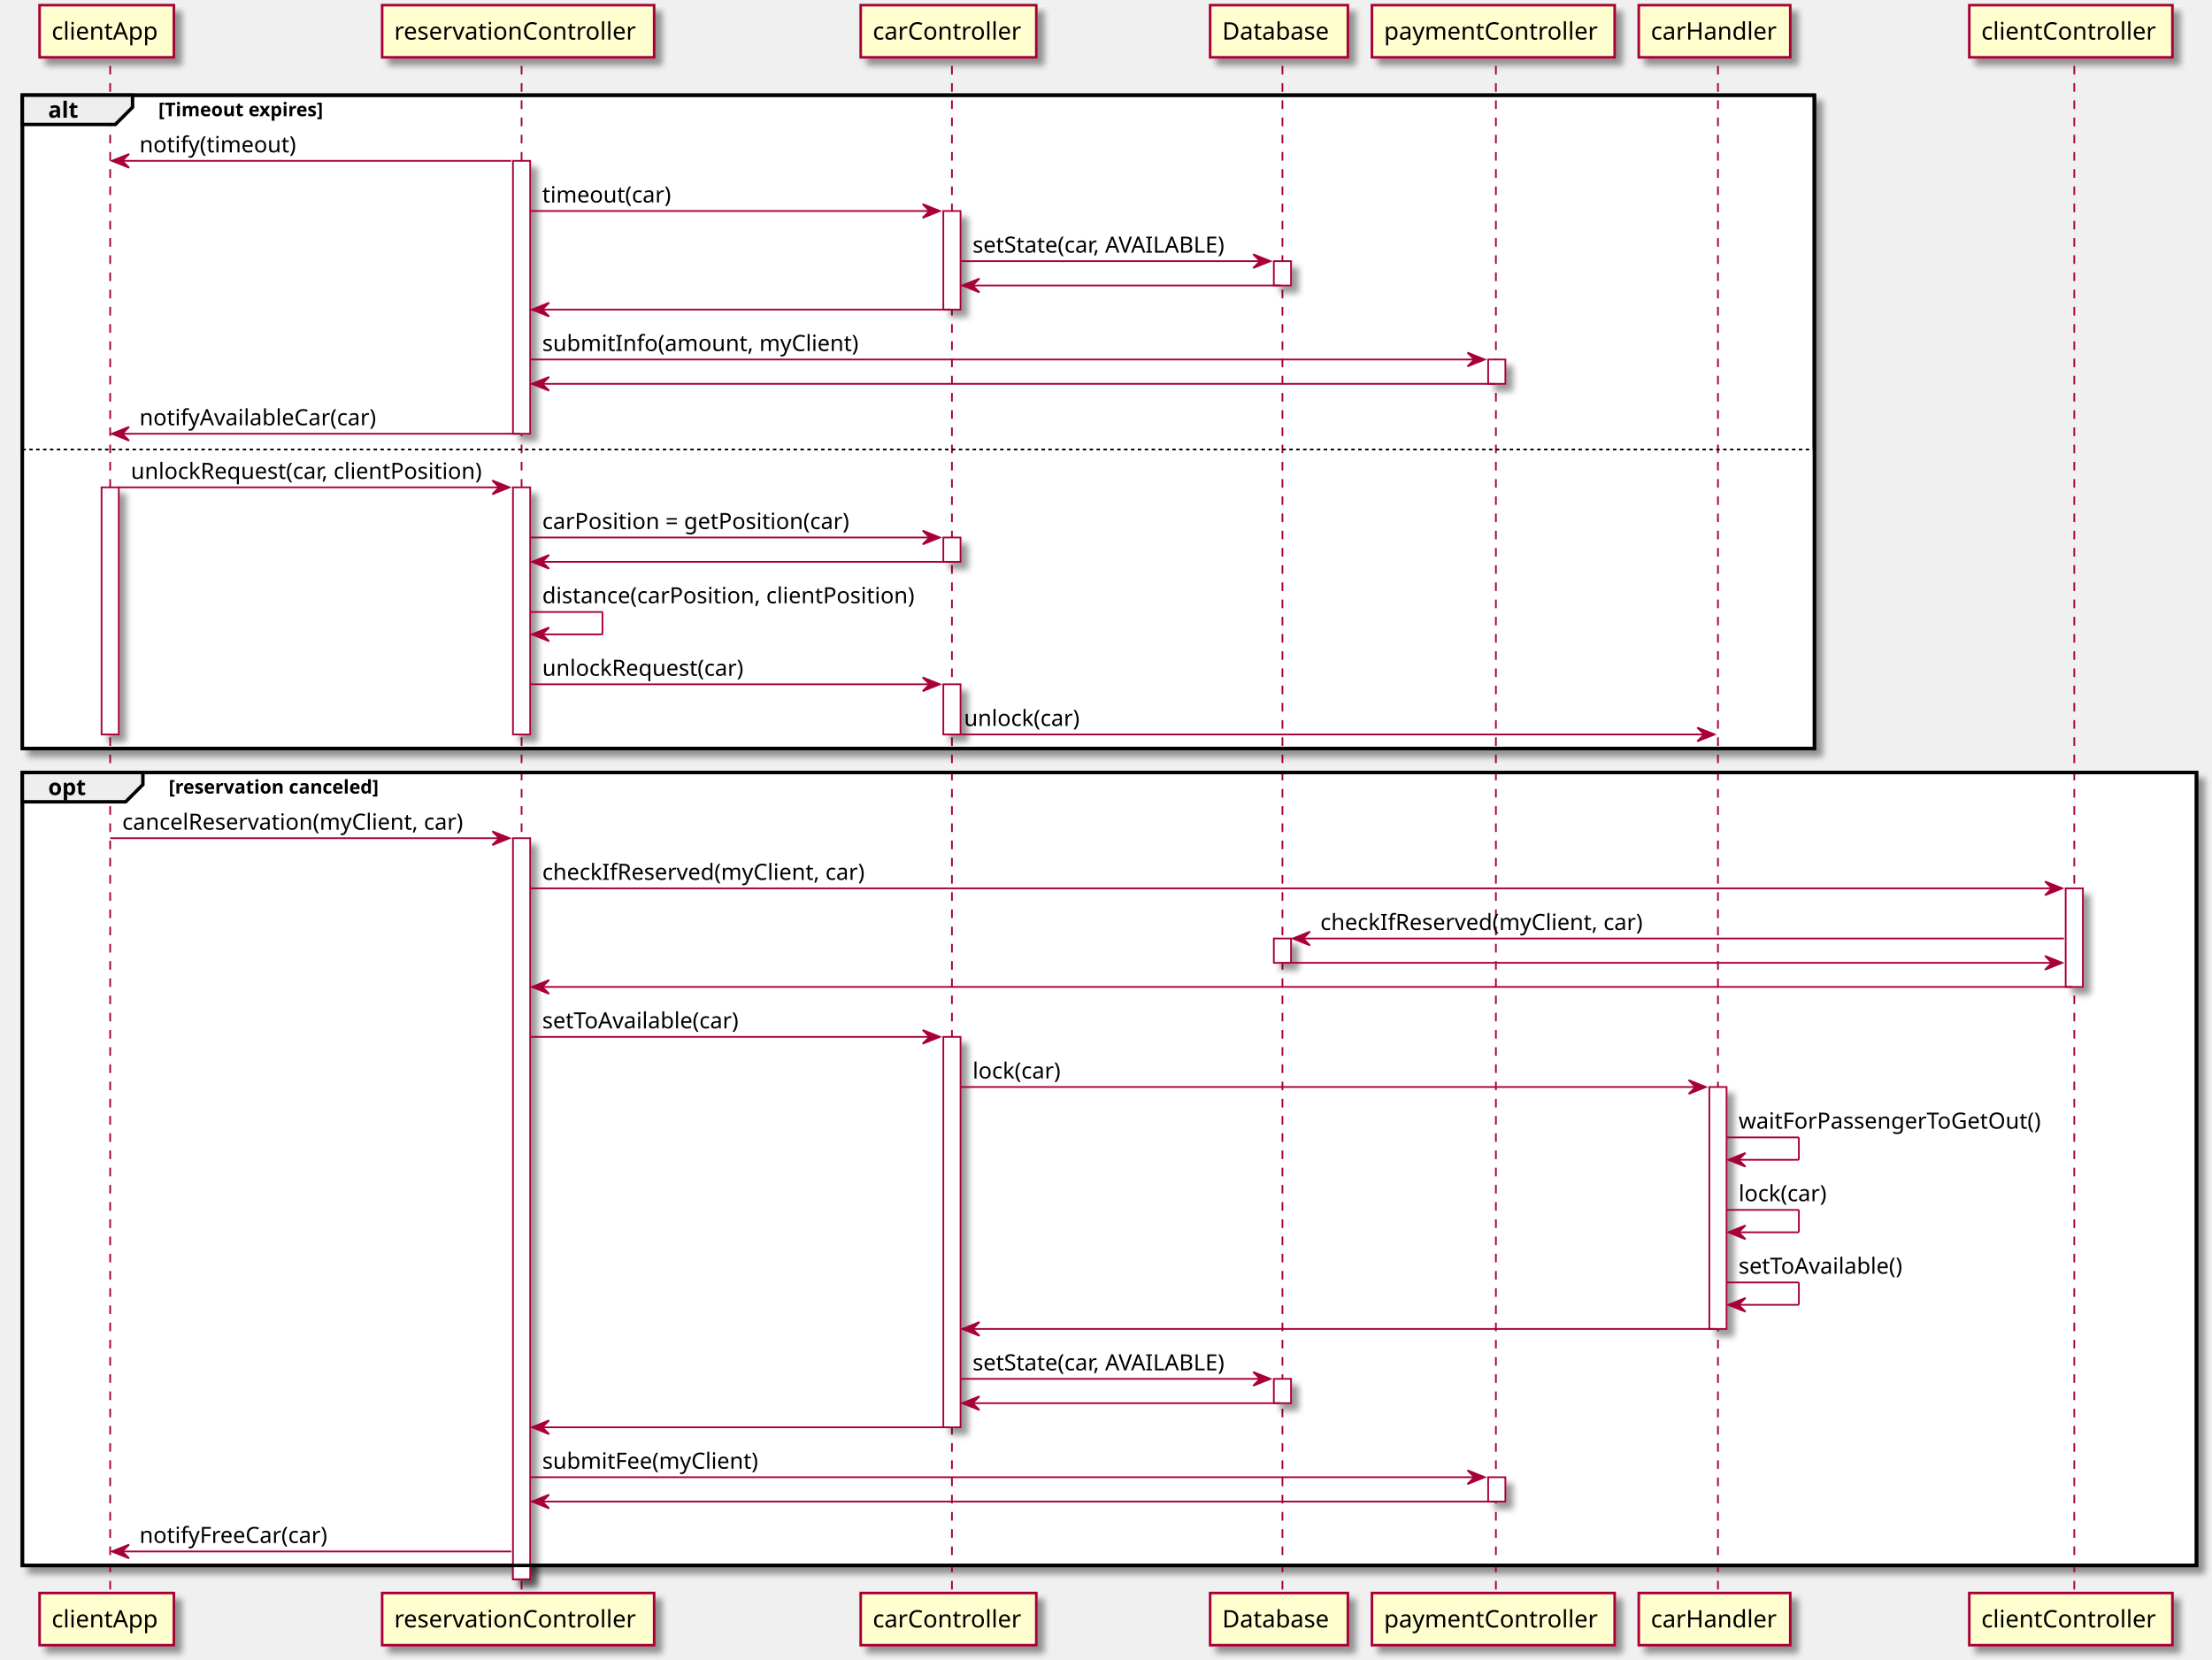
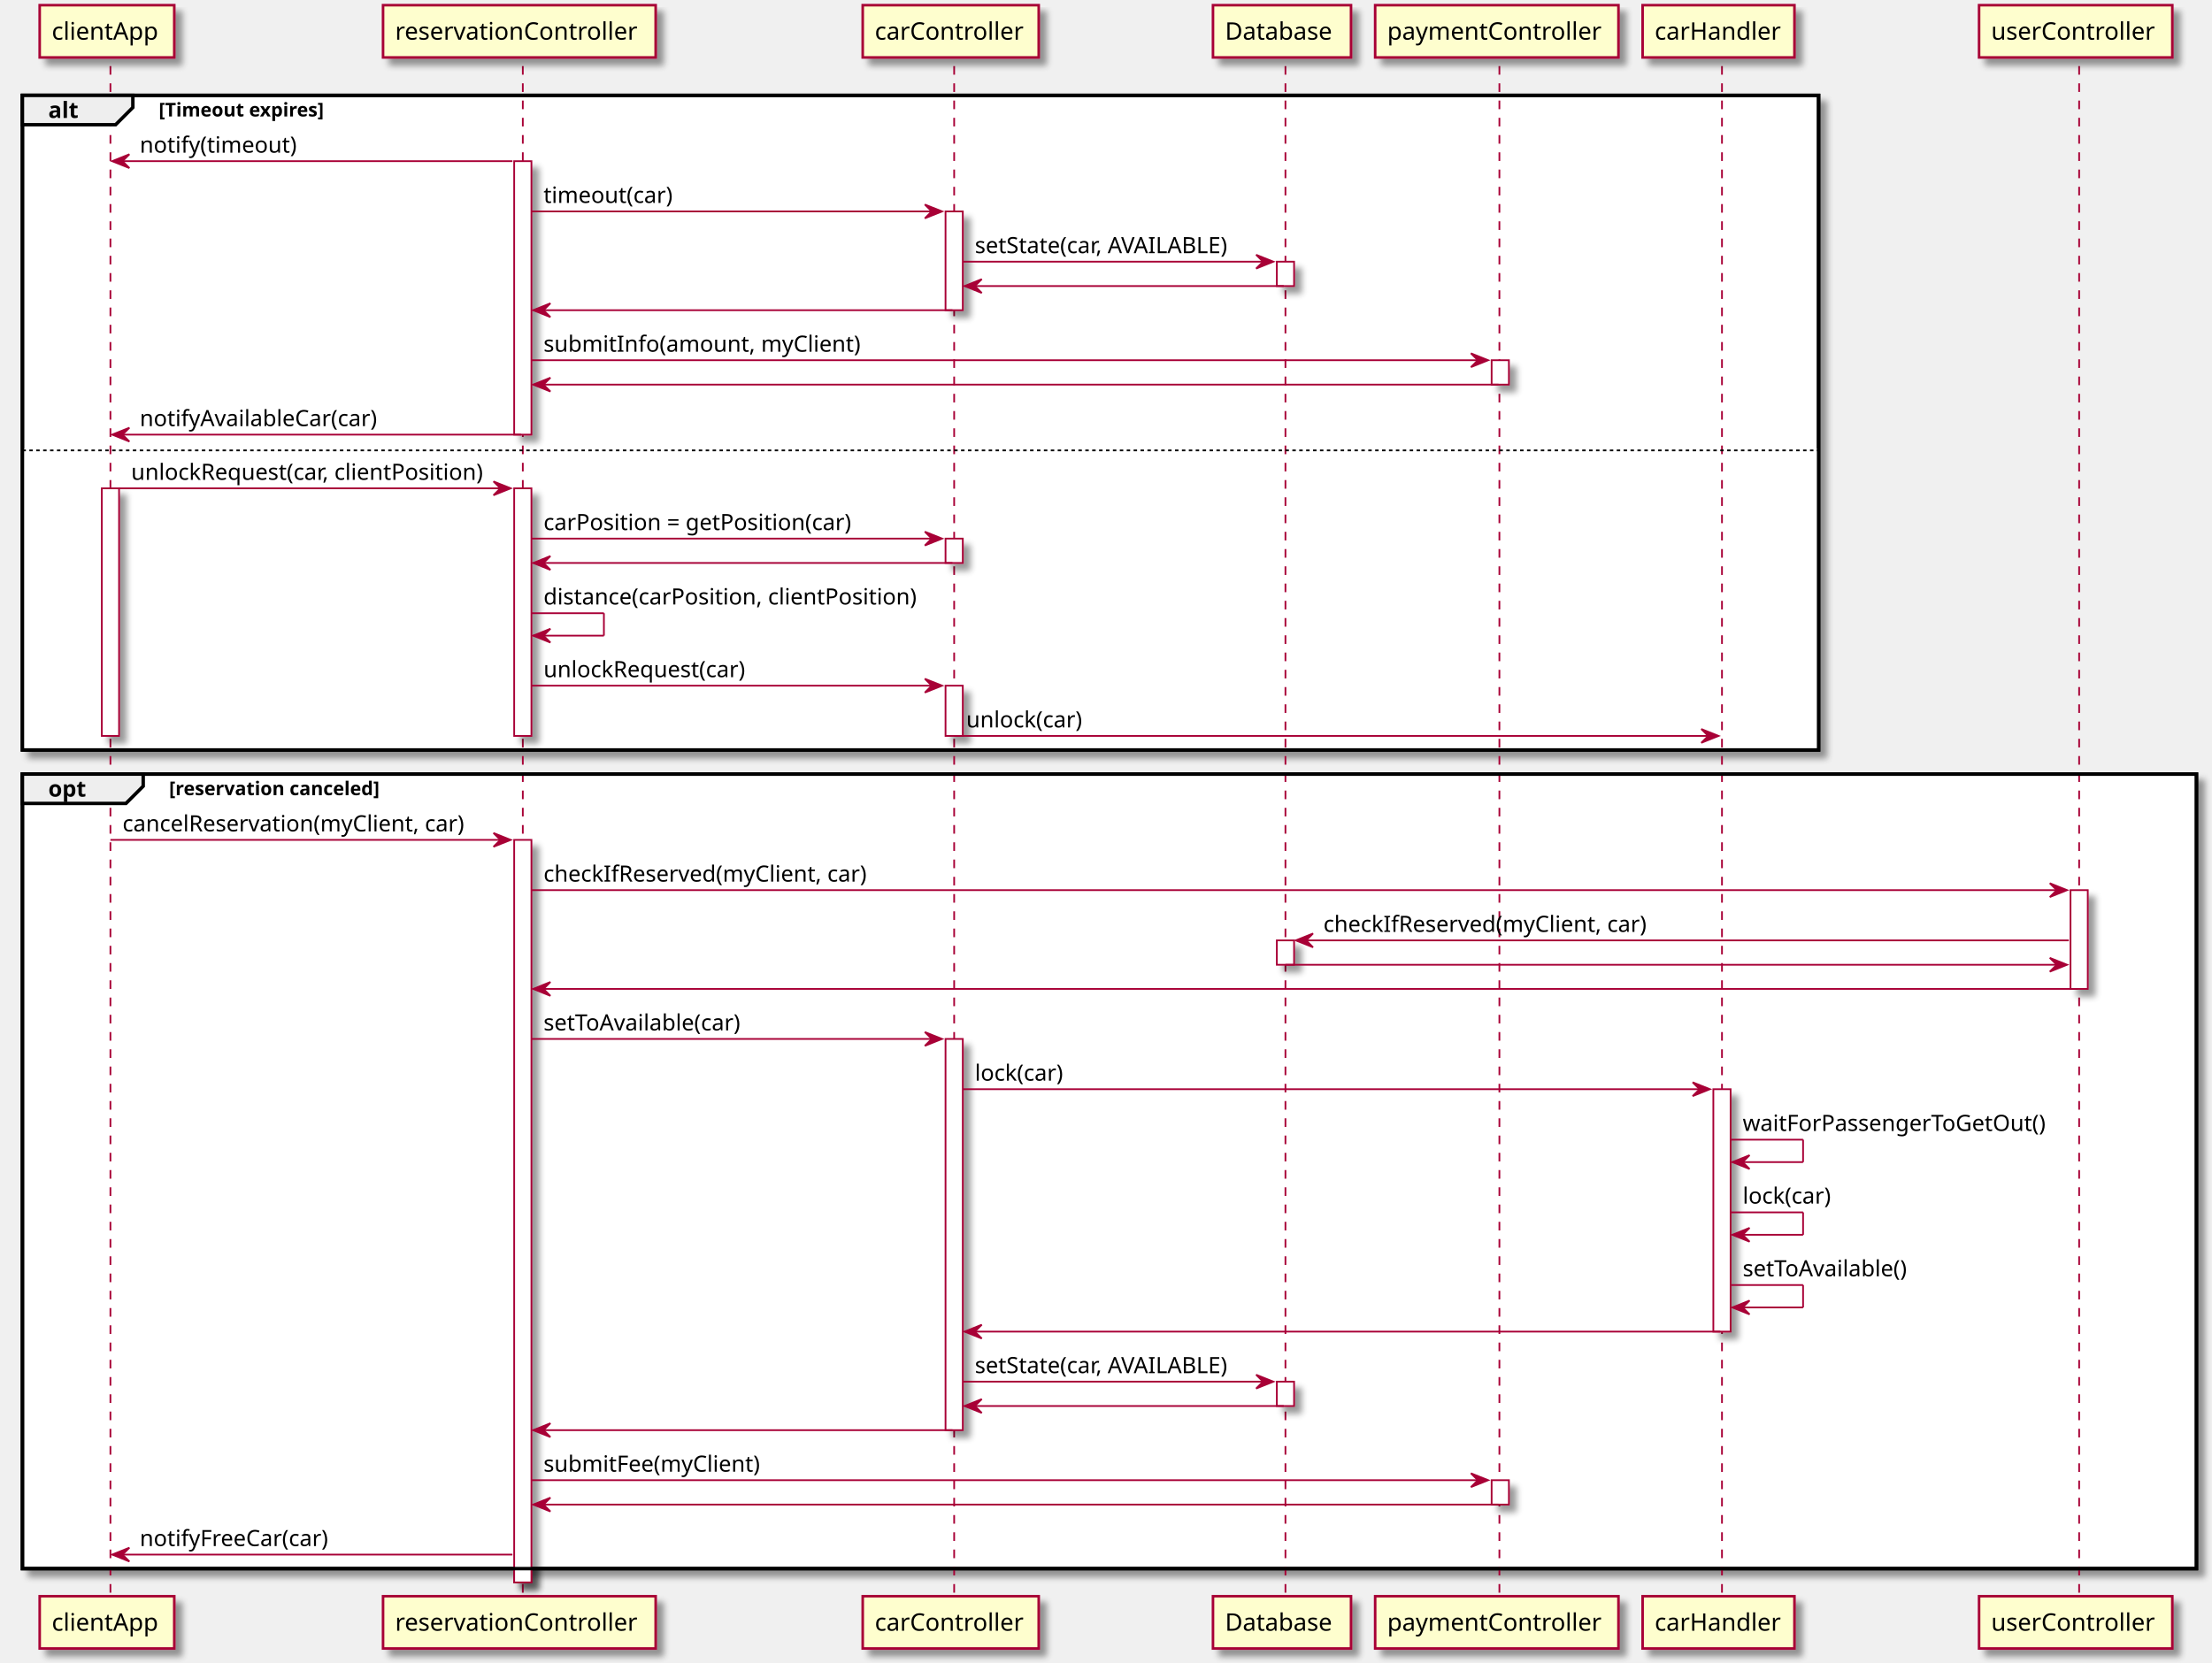
- <svg xmlns="http://www.w3.org/2000/svg" contentScriptType="application/ecmascript" contentStyleType="text/css" height="964px" preserveAspectRatio="none" style="width:1285px;height:964px;" version="1.1" viewBox="0 0 1285 964" width="1285px" zoomAndPan="magnify">
+ <svg xmlns="http://www.w3.org/2000/svg" contentScriptType="application/ecmascript" contentStyleType="text/css" height="964px" preserveAspectRatio="none" style="width:1282px;height:964px;" version="1.1" viewBox="0 0 1282 964" width="1282px" zoomAndPan="magnify">
  <defs>
-     <filter height="300%" id="ftk37p9" width="300%" x="-1" y="-1">
+     <filter height="300%" id="fhtspw6" width="300%" x="-1" y="-1">
      <feGaussianBlur result="blurOut" stdDeviation="2.0" />
      <feColorMatrix in="blurOut" result="blurOut2" type="matrix" values="0 0 0 0 0 0 0 0 0 0 0 0 0 0 0 0 0 0 .4 0" />
      <feOffset dx="4.0" dy="4.0" in="blurOut2" result="blurOut3" />
      <feBlend in="SourceGraphic" in2="blurOut3" mode="normal" />
    </filter>
  </defs>
  <g>
-     <rect fill="#FFFFFF" filter="url(#ftk37p9)" height="143.531" style="stroke: #A80036; stroke-width: 1.0;" width="10" x="59" y="283.094" />
-     <rect fill="#FFFFFF" filter="url(#ftk37p9)" height="158.531" style="stroke: #A80036; stroke-width: 1.0;" width="10" x="298" y="93.43" />
-     <rect fill="#FFFFFF" filter="url(#ftk37p9)" height="143.531" style="stroke: #A80036; stroke-width: 1.0;" width="10" x="298" y="283.094" />
-     <rect fill="#FFFFFF" filter="url(#ftk37p9)" height="430.461" style="stroke: #A80036; stroke-width: 1.0;" width="10" x="298" y="486.891" />
-     <rect fill="#FFFFFF" filter="url(#ftk37p9)" height="57.266" style="stroke: #A80036; stroke-width: 1.0;" width="10" x="548" y="122.562" />
-     <rect fill="#FFFFFF" filter="url(#ftk37p9)" height="14.133" style="stroke: #A80036; stroke-width: 1.0;" width="10" x="548" y="312.227" />
-     <rect fill="#FFFFFF" filter="url(#ftk37p9)" height="29.133" style="stroke: #A80036; stroke-width: 1.0;" width="10" x="548" y="397.492" />
-     <rect fill="#FFFFFF" filter="url(#ftk37p9)" height="226.797" style="stroke: #A80036; stroke-width: 1.0;" width="10" x="548" y="602.289" />
-     <rect fill="#FFFFFF" filter="url(#ftk37p9)" height="14.133" style="stroke: #A80036; stroke-width: 1.0;" width="10" x="740" y="151.695" />
-     <rect fill="#FFFFFF" filter="url(#ftk37p9)" height="14.133" style="stroke: #A80036; stroke-width: 1.0;" width="10" x="740" y="545.156" />
-     <rect fill="#FFFFFF" filter="url(#ftk37p9)" height="14.133" style="stroke: #A80036; stroke-width: 1.0;" width="10" x="740" y="800.953" />
-     <rect fill="#FFFFFF" filter="url(#ftk37p9)" height="14.133" style="stroke: #A80036; stroke-width: 1.0;" width="10" x="864.5" y="208.828" />
-     <rect fill="#FFFFFF" filter="url(#ftk37p9)" height="14.133" style="stroke: #A80036; stroke-width: 1.0;" width="10" x="864.5" y="858.086" />
-     <rect fill="#FFFFFF" filter="url(#ftk37p9)" height="140.531" style="stroke: #A80036; stroke-width: 1.0;" width="10" x="993" y="631.422" />
-     <rect fill="#FFFFFF" filter="url(#ftk37p9)" height="57.266" style="stroke: #A80036; stroke-width: 1.0;" width="10" x="1200" y="516.023" />
-     <rect fill="#FFFFFF" filter="url(#ftk37p9)" height="379.461" style="stroke: #000000; stroke-width: 2.0;" width="1041" x="13" y="55.297" />
+     <rect fill="#FFFFFF" filter="url(#fhtspw6)" height="143.531" style="stroke: #A80036; stroke-width: 1.0;" width="10" x="59" y="283.094" />
+     <rect fill="#FFFFFF" filter="url(#fhtspw6)" height="158.531" style="stroke: #A80036; stroke-width: 1.0;" width="10" x="298" y="93.43" />
+     <rect fill="#FFFFFF" filter="url(#fhtspw6)" height="143.531" style="stroke: #A80036; stroke-width: 1.0;" width="10" x="298" y="283.094" />
+     <rect fill="#FFFFFF" filter="url(#fhtspw6)" height="430.461" style="stroke: #A80036; stroke-width: 1.0;" width="10" x="298" y="486.891" />
+     <rect fill="#FFFFFF" filter="url(#fhtspw6)" height="57.266" style="stroke: #A80036; stroke-width: 1.0;" width="10" x="548" y="122.562" />
+     <rect fill="#FFFFFF" filter="url(#fhtspw6)" height="14.133" style="stroke: #A80036; stroke-width: 1.0;" width="10" x="548" y="312.227" />
+     <rect fill="#FFFFFF" filter="url(#fhtspw6)" height="29.133" style="stroke: #A80036; stroke-width: 1.0;" width="10" x="548" y="397.492" />
+     <rect fill="#FFFFFF" filter="url(#fhtspw6)" height="226.797" style="stroke: #A80036; stroke-width: 1.0;" width="10" x="548" y="602.289" />
+     <rect fill="#FFFFFF" filter="url(#fhtspw6)" height="14.133" style="stroke: #A80036; stroke-width: 1.0;" width="10" x="740" y="151.695" />
+     <rect fill="#FFFFFF" filter="url(#fhtspw6)" height="14.133" style="stroke: #A80036; stroke-width: 1.0;" width="10" x="740" y="545.156" />
+     <rect fill="#FFFFFF" filter="url(#fhtspw6)" height="14.133" style="stroke: #A80036; stroke-width: 1.0;" width="10" x="740" y="800.953" />
+     <rect fill="#FFFFFF" filter="url(#fhtspw6)" height="14.133" style="stroke: #A80036; stroke-width: 1.0;" width="10" x="864.5" y="208.828" />
+     <rect fill="#FFFFFF" filter="url(#fhtspw6)" height="14.133" style="stroke: #A80036; stroke-width: 1.0;" width="10" x="864.5" y="858.086" />
+     <rect fill="#FFFFFF" filter="url(#fhtspw6)" height="140.531" style="stroke: #A80036; stroke-width: 1.0;" width="10" x="993" y="631.422" />
+     <rect fill="#FFFFFF" filter="url(#fhtspw6)" height="57.266" style="stroke: #A80036; stroke-width: 1.0;" width="10" x="1200" y="516.023" />
+     <rect fill="#FFFFFF" filter="url(#fhtspw6)" height="379.461" style="stroke: #000000; stroke-width: 2.0;" width="1041" x="13" y="55.297" />
    <rect fill="#FFFFFF" height="174.664" style="stroke: none; stroke-width: 1.0;" width="1041" x="13" y="260.094" />
-     <rect fill="#FFFFFF" filter="url(#ftk37p9)" height="460.594" style="stroke: #000000; stroke-width: 2.0;" width="1263" x="13" y="448.758" />
+     <rect fill="#FFFFFF" filter="url(#fhtspw6)" height="460.594" style="stroke: #000000; stroke-width: 2.0;" width="1260" x="13" y="448.758" />
    <line style="stroke: #A80036; stroke-width: 1.0; stroke-dasharray: 5.0,5.0;" x1="64" x2="64" y1="38.297" y2="926.352" />
    <line style="stroke: #A80036; stroke-width: 1.0; stroke-dasharray: 5.0,5.0;" x1="303" x2="303" y1="38.297" y2="926.352" />
    <line style="stroke: #A80036; stroke-width: 1.0; stroke-dasharray: 5.0,5.0;" x1="553" x2="553" y1="38.297" y2="926.352" />
    <line style="stroke: #A80036; stroke-width: 1.0; stroke-dasharray: 5.0,5.0;" x1="745" x2="745" y1="38.297" y2="926.352" />
    <line style="stroke: #A80036; stroke-width: 1.0; stroke-dasharray: 5.0,5.0;" x1="869" x2="869" y1="38.297" y2="926.352" />
    <line style="stroke: #A80036; stroke-width: 1.0; stroke-dasharray: 5.0,5.0;" x1="998" x2="998" y1="38.297" y2="926.352" />
    <line style="stroke: #A80036; stroke-width: 1.0; stroke-dasharray: 5.0,5.0;" x1="1205" x2="1205" y1="38.297" y2="926.352" />
-     <rect fill="#FEFECE" filter="url(#ftk37p9)" height="30.297" style="stroke: #A80036; stroke-width: 1.5;" width="78" x="23" y="3" />
+     <rect fill="#FEFECE" filter="url(#fhtspw6)" height="30.297" style="stroke: #A80036; stroke-width: 1.5;" width="78" x="23" y="3" />
    <text fill="#000000" font-family="sans-serif" font-size="14" lengthAdjust="spacingAndGlyphs" textLength="64" x="30" y="22.995">clientApp</text>
-     <rect fill="#FEFECE" filter="url(#ftk37p9)" height="30.297" style="stroke: #A80036; stroke-width: 1.5;" width="78" x="23" y="925.352" />
+     <rect fill="#FEFECE" filter="url(#fhtspw6)" height="30.297" style="stroke: #A80036; stroke-width: 1.5;" width="78" x="23" y="925.352" />
    <text fill="#000000" font-family="sans-serif" font-size="14" lengthAdjust="spacingAndGlyphs" textLength="64" x="30" y="945.347">clientApp</text>
-     <rect fill="#FEFECE" filter="url(#ftk37p9)" height="30.297" style="stroke: #A80036; stroke-width: 1.5;" width="158" x="222" y="3" />
+     <rect fill="#FEFECE" filter="url(#fhtspw6)" height="30.297" style="stroke: #A80036; stroke-width: 1.5;" width="158" x="222" y="3" />
    <text fill="#000000" font-family="sans-serif" font-size="14" lengthAdjust="spacingAndGlyphs" textLength="144" x="229" y="22.995">reservationController</text>
-     <rect fill="#FEFECE" filter="url(#ftk37p9)" height="30.297" style="stroke: #A80036; stroke-width: 1.5;" width="158" x="222" y="925.352" />
+     <rect fill="#FEFECE" filter="url(#fhtspw6)" height="30.297" style="stroke: #A80036; stroke-width: 1.5;" width="158" x="222" y="925.352" />
    <text fill="#000000" font-family="sans-serif" font-size="14" lengthAdjust="spacingAndGlyphs" textLength="144" x="229" y="945.347">reservationController</text>
-     <rect fill="#FEFECE" filter="url(#ftk37p9)" height="30.297" style="stroke: #A80036; stroke-width: 1.5;" width="102" x="500" y="3" />
+     <rect fill="#FEFECE" filter="url(#fhtspw6)" height="30.297" style="stroke: #A80036; stroke-width: 1.5;" width="102" x="500" y="3" />
    <text fill="#000000" font-family="sans-serif" font-size="14" lengthAdjust="spacingAndGlyphs" textLength="88" x="507" y="22.995">carController</text>
-     <rect fill="#FEFECE" filter="url(#ftk37p9)" height="30.297" style="stroke: #A80036; stroke-width: 1.5;" width="102" x="500" y="925.352" />
+     <rect fill="#FEFECE" filter="url(#fhtspw6)" height="30.297" style="stroke: #A80036; stroke-width: 1.5;" width="102" x="500" y="925.352" />
    <text fill="#000000" font-family="sans-serif" font-size="14" lengthAdjust="spacingAndGlyphs" textLength="88" x="507" y="945.347">carController</text>
-     <rect fill="#FEFECE" filter="url(#ftk37p9)" height="30.297" style="stroke: #A80036; stroke-width: 1.5;" width="80" x="703" y="3" />
+     <rect fill="#FEFECE" filter="url(#fhtspw6)" height="30.297" style="stroke: #A80036; stroke-width: 1.5;" width="80" x="703" y="3" />
    <text fill="#000000" font-family="sans-serif" font-size="14" lengthAdjust="spacingAndGlyphs" textLength="66" x="710" y="22.995">Database</text>
-     <rect fill="#FEFECE" filter="url(#ftk37p9)" height="30.297" style="stroke: #A80036; stroke-width: 1.5;" width="80" x="703" y="925.352" />
+     <rect fill="#FEFECE" filter="url(#fhtspw6)" height="30.297" style="stroke: #A80036; stroke-width: 1.5;" width="80" x="703" y="925.352" />
    <text fill="#000000" font-family="sans-serif" font-size="14" lengthAdjust="spacingAndGlyphs" textLength="66" x="710" y="945.347">Database</text>
-     <rect fill="#FEFECE" filter="url(#ftk37p9)" height="30.297" style="stroke: #A80036; stroke-width: 1.5;" width="141" x="797" y="3" />
+     <rect fill="#FEFECE" filter="url(#fhtspw6)" height="30.297" style="stroke: #A80036; stroke-width: 1.5;" width="141" x="797" y="3" />
    <text fill="#000000" font-family="sans-serif" font-size="14" lengthAdjust="spacingAndGlyphs" textLength="127" x="804" y="22.995">paymentController</text>
-     <rect fill="#FEFECE" filter="url(#ftk37p9)" height="30.297" style="stroke: #A80036; stroke-width: 1.5;" width="141" x="797" y="925.352" />
+     <rect fill="#FEFECE" filter="url(#fhtspw6)" height="30.297" style="stroke: #A80036; stroke-width: 1.5;" width="141" x="797" y="925.352" />
    <text fill="#000000" font-family="sans-serif" font-size="14" lengthAdjust="spacingAndGlyphs" textLength="127" x="804" y="945.347">paymentController</text>
-     <rect fill="#FEFECE" filter="url(#ftk37p9)" height="30.297" style="stroke: #A80036; stroke-width: 1.5;" width="88" x="952" y="3" />
+     <rect fill="#FEFECE" filter="url(#fhtspw6)" height="30.297" style="stroke: #A80036; stroke-width: 1.5;" width="88" x="952" y="3" />
    <text fill="#000000" font-family="sans-serif" font-size="14" lengthAdjust="spacingAndGlyphs" textLength="74" x="959" y="22.995">carHandler</text>
-     <rect fill="#FEFECE" filter="url(#ftk37p9)" height="30.297" style="stroke: #A80036; stroke-width: 1.5;" width="88" x="952" y="925.352" />
+     <rect fill="#FEFECE" filter="url(#fhtspw6)" height="30.297" style="stroke: #A80036; stroke-width: 1.5;" width="88" x="952" y="925.352" />
    <text fill="#000000" font-family="sans-serif" font-size="14" lengthAdjust="spacingAndGlyphs" textLength="74" x="959" y="945.347">carHandler</text>
-     <rect fill="#FEFECE" filter="url(#ftk37p9)" height="30.297" style="stroke: #A80036; stroke-width: 1.5;" width="118" x="1144" y="3" />
-     <text fill="#000000" font-family="sans-serif" font-size="14" lengthAdjust="spacingAndGlyphs" textLength="104" x="1151" y="22.995">clientController</text>
-     <rect fill="#FEFECE" filter="url(#ftk37p9)" height="30.297" style="stroke: #A80036; stroke-width: 1.5;" width="118" x="1144" y="925.352" />
-     <text fill="#000000" font-family="sans-serif" font-size="14" lengthAdjust="spacingAndGlyphs" textLength="104" x="1151" y="945.347">clientController</text>
-     <rect fill="#FFFFFF" filter="url(#ftk37p9)" height="143.531" style="stroke: #A80036; stroke-width: 1.0;" width="10" x="59" y="283.094" />
-     <rect fill="#FFFFFF" filter="url(#ftk37p9)" height="158.531" style="stroke: #A80036; stroke-width: 1.0;" width="10" x="298" y="93.43" />
-     <rect fill="#FFFFFF" filter="url(#ftk37p9)" height="143.531" style="stroke: #A80036; stroke-width: 1.0;" width="10" x="298" y="283.094" />
-     <rect fill="#FFFFFF" filter="url(#ftk37p9)" height="430.461" style="stroke: #A80036; stroke-width: 1.0;" width="10" x="298" y="486.891" />
-     <rect fill="#FFFFFF" filter="url(#ftk37p9)" height="57.266" style="stroke: #A80036; stroke-width: 1.0;" width="10" x="548" y="122.562" />
-     <rect fill="#FFFFFF" filter="url(#ftk37p9)" height="14.133" style="stroke: #A80036; stroke-width: 1.0;" width="10" x="548" y="312.227" />
-     <rect fill="#FFFFFF" filter="url(#ftk37p9)" height="29.133" style="stroke: #A80036; stroke-width: 1.0;" width="10" x="548" y="397.492" />
-     <rect fill="#FFFFFF" filter="url(#ftk37p9)" height="226.797" style="stroke: #A80036; stroke-width: 1.0;" width="10" x="548" y="602.289" />
-     <rect fill="#FFFFFF" filter="url(#ftk37p9)" height="14.133" style="stroke: #A80036; stroke-width: 1.0;" width="10" x="740" y="151.695" />
-     <rect fill="#FFFFFF" filter="url(#ftk37p9)" height="14.133" style="stroke: #A80036; stroke-width: 1.0;" width="10" x="740" y="545.156" />
-     <rect fill="#FFFFFF" filter="url(#ftk37p9)" height="14.133" style="stroke: #A80036; stroke-width: 1.0;" width="10" x="740" y="800.953" />
-     <rect fill="#FFFFFF" filter="url(#ftk37p9)" height="14.133" style="stroke: #A80036; stroke-width: 1.0;" width="10" x="864.5" y="208.828" />
-     <rect fill="#FFFFFF" filter="url(#ftk37p9)" height="14.133" style="stroke: #A80036; stroke-width: 1.0;" width="10" x="864.5" y="858.086" />
-     <rect fill="#FFFFFF" filter="url(#ftk37p9)" height="140.531" style="stroke: #A80036; stroke-width: 1.0;" width="10" x="993" y="631.422" />
-     <rect fill="#FFFFFF" filter="url(#ftk37p9)" height="57.266" style="stroke: #A80036; stroke-width: 1.0;" width="10" x="1200" y="516.023" />
+     <rect fill="#FEFECE" filter="url(#fhtspw6)" height="30.297" style="stroke: #A80036; stroke-width: 1.5;" width="112" x="1147" y="3" />
+     <text fill="#000000" font-family="sans-serif" font-size="14" lengthAdjust="spacingAndGlyphs" textLength="98" x="1154" y="22.995">userController</text>
+     <rect fill="#FEFECE" filter="url(#fhtspw6)" height="30.297" style="stroke: #A80036; stroke-width: 1.5;" width="112" x="1147" y="925.352" />
+     <text fill="#000000" font-family="sans-serif" font-size="14" lengthAdjust="spacingAndGlyphs" textLength="98" x="1154" y="945.347">userController</text>
+     <rect fill="#FFFFFF" filter="url(#fhtspw6)" height="143.531" style="stroke: #A80036; stroke-width: 1.0;" width="10" x="59" y="283.094" />
+     <rect fill="#FFFFFF" filter="url(#fhtspw6)" height="158.531" style="stroke: #A80036; stroke-width: 1.0;" width="10" x="298" y="93.43" />
+     <rect fill="#FFFFFF" filter="url(#fhtspw6)" height="143.531" style="stroke: #A80036; stroke-width: 1.0;" width="10" x="298" y="283.094" />
+     <rect fill="#FFFFFF" filter="url(#fhtspw6)" height="430.461" style="stroke: #A80036; stroke-width: 1.0;" width="10" x="298" y="486.891" />
+     <rect fill="#FFFFFF" filter="url(#fhtspw6)" height="57.266" style="stroke: #A80036; stroke-width: 1.0;" width="10" x="548" y="122.562" />
+     <rect fill="#FFFFFF" filter="url(#fhtspw6)" height="14.133" style="stroke: #A80036; stroke-width: 1.0;" width="10" x="548" y="312.227" />
+     <rect fill="#FFFFFF" filter="url(#fhtspw6)" height="29.133" style="stroke: #A80036; stroke-width: 1.0;" width="10" x="548" y="397.492" />
+     <rect fill="#FFFFFF" filter="url(#fhtspw6)" height="226.797" style="stroke: #A80036; stroke-width: 1.0;" width="10" x="548" y="602.289" />
+     <rect fill="#FFFFFF" filter="url(#fhtspw6)" height="14.133" style="stroke: #A80036; stroke-width: 1.0;" width="10" x="740" y="151.695" />
+     <rect fill="#FFFFFF" filter="url(#fhtspw6)" height="14.133" style="stroke: #A80036; stroke-width: 1.0;" width="10" x="740" y="545.156" />
+     <rect fill="#FFFFFF" filter="url(#fhtspw6)" height="14.133" style="stroke: #A80036; stroke-width: 1.0;" width="10" x="740" y="800.953" />
+     <rect fill="#FFFFFF" filter="url(#fhtspw6)" height="14.133" style="stroke: #A80036; stroke-width: 1.0;" width="10" x="864.5" y="208.828" />
+     <rect fill="#FFFFFF" filter="url(#fhtspw6)" height="14.133" style="stroke: #A80036; stroke-width: 1.0;" width="10" x="864.5" y="858.086" />
+     <rect fill="#FFFFFF" filter="url(#fhtspw6)" height="140.531" style="stroke: #A80036; stroke-width: 1.0;" width="10" x="993" y="631.422" />
+     <rect fill="#FFFFFF" filter="url(#fhtspw6)" height="57.266" style="stroke: #A80036; stroke-width: 1.0;" width="10" x="1200" y="516.023" />
    <rect fill="none" height="379.461" style="stroke: #000000; stroke-width: 2.0;" width="1041" x="13" y="55.297" />
    <polygon fill="#EEEEEE" points="13,55.297,77,55.297,77,62.297,67,72.297,13,72.297,13,55.297" style="stroke: #000000; stroke-width: 2.0;" />
    <text fill="#000000" font-family="sans-serif" font-size="13" font-weight="bold" lengthAdjust="spacingAndGlyphs" textLength="19" x="28" y="68.364">alt</text>
    <text fill="#000000" font-family="sans-serif" font-size="11" font-weight="bold" lengthAdjust="spacingAndGlyphs" textLength="113" x="92" y="67.507">[Timeout expires]</text>
    <polygon fill="#A80036" points="75,89.43,65,93.43,75,97.43,71,93.43" style="stroke: #A80036; stroke-width: 1.0;" />
    <line style="stroke: #A80036; stroke-width: 1.0;" x1="69" x2="297" y1="93.43" y2="93.43" />
    <text fill="#000000" font-family="sans-serif" font-size="13" lengthAdjust="spacingAndGlyphs" textLength="95" x="81" y="88.497">notify(timeout)</text>
    <polygon fill="#A80036" points="536,118.562,546,122.562,536,126.562,540,122.562" style="stroke: #A80036; stroke-width: 1.0;" />
    <line style="stroke: #A80036; stroke-width: 1.0;" x1="308" x2="542" y1="122.562" y2="122.562" />
    <text fill="#000000" font-family="sans-serif" font-size="13" lengthAdjust="spacingAndGlyphs" textLength="80" x="315" y="117.629">timeout(car)</text>
    <polygon fill="#A80036" points="728,147.695,738,151.695,728,155.695,732,151.695" style="stroke: #A80036; stroke-width: 1.0;" />
    <line style="stroke: #A80036; stroke-width: 1.0;" x1="558" x2="734" y1="151.695" y2="151.695" />
    <text fill="#000000" font-family="sans-serif" font-size="13" lengthAdjust="spacingAndGlyphs" textLength="163" x="565" y="146.762">setState(car, AVAILABLE)</text>
    <polygon fill="#A80036" points="569,161.828,559,165.828,569,169.828,565,165.828" style="stroke: #A80036; stroke-width: 1.0;" />
    <line style="stroke: #A80036; stroke-width: 1.0;" x1="563" x2="744" y1="165.828" y2="165.828" />
    <polygon fill="#A80036" points="319,175.828,309,179.828,319,183.828,315,179.828" style="stroke: #A80036; stroke-width: 1.0;" />
    <line style="stroke: #A80036; stroke-width: 1.0;" x1="313" x2="552" y1="179.828" y2="179.828" />
    <polygon fill="#A80036" points="852.5,204.828,862.5,208.828,852.5,212.828,856.5,208.828" style="stroke: #A80036; stroke-width: 1.0;" />
    <line style="stroke: #A80036; stroke-width: 1.0;" x1="308" x2="858.5" y1="208.828" y2="208.828" />
    <text fill="#000000" font-family="sans-serif" font-size="13" lengthAdjust="spacingAndGlyphs" textLength="191" x="315" y="203.895">submitInfo(amount, myClient)</text>
    <polygon fill="#A80036" points="319,218.961,309,222.961,319,226.961,315,222.961" style="stroke: #A80036; stroke-width: 1.0;" />
    <line style="stroke: #A80036; stroke-width: 1.0;" x1="313" x2="868.5" y1="222.961" y2="222.961" />
    <polygon fill="#A80036" points="75,247.961,65,251.961,75,255.961,71,251.961" style="stroke: #A80036; stroke-width: 1.0;" />
    <line style="stroke: #A80036; stroke-width: 1.0;" x1="69" x2="302" y1="251.961" y2="251.961" />
    <text fill="#000000" font-family="sans-serif" font-size="13" lengthAdjust="spacingAndGlyphs" textLength="144" x="81" y="247.028">notifyAvailableCar(car)</text>
    <line style="stroke: #000000; stroke-width: 1.0; stroke-dasharray: 2.0,2.0;" x1="13" x2="1054" y1="261.094" y2="261.094" />
    <polygon fill="#A80036" points="286,279.094,296,283.094,286,287.094,290,283.094" style="stroke: #A80036; stroke-width: 1.0;" />
    <line style="stroke: #A80036; stroke-width: 1.0;" x1="69" x2="292" y1="283.094" y2="283.094" />
    <text fill="#000000" font-family="sans-serif" font-size="13" lengthAdjust="spacingAndGlyphs" textLength="215" x="76" y="278.161">unlockRequest(car, clientPosition)</text>
    <polygon fill="#A80036" points="536,308.227,546,312.227,536,316.227,540,312.227" style="stroke: #A80036; stroke-width: 1.0;" />
    <line style="stroke: #A80036; stroke-width: 1.0;" x1="308" x2="542" y1="312.227" y2="312.227" />
    <text fill="#000000" font-family="sans-serif" font-size="13" lengthAdjust="spacingAndGlyphs" textLength="190" x="315" y="307.293">carPosition = getPosition(car)</text>
    <polygon fill="#A80036" points="319,322.359,309,326.359,319,330.359,315,326.359" style="stroke: #A80036; stroke-width: 1.0;" />
    <line style="stroke: #A80036; stroke-width: 1.0;" x1="313" x2="552" y1="326.359" y2="326.359" />
    <line style="stroke: #A80036; stroke-width: 1.0;" x1="308" x2="350" y1="355.492" y2="355.492" />
    <line style="stroke: #A80036; stroke-width: 1.0;" x1="350" x2="350" y1="355.492" y2="368.492" />
    <line style="stroke: #A80036; stroke-width: 1.0;" x1="309" x2="350" y1="368.492" y2="368.492" />
    <polygon fill="#A80036" points="319,364.492,309,368.492,319,372.492,315,368.492" style="stroke: #A80036; stroke-width: 1.0;" />
    <text fill="#000000" font-family="sans-serif" font-size="13" lengthAdjust="spacingAndGlyphs" textLength="226" x="315" y="350.426">distance(carPosition, clientPosition)</text>
    <polygon fill="#A80036" points="536,393.492,546,397.492,536,401.492,540,397.492" style="stroke: #A80036; stroke-width: 1.0;" />
    <line style="stroke: #A80036; stroke-width: 1.0;" x1="308" x2="542" y1="397.492" y2="397.492" />
    <text fill="#000000" font-family="sans-serif" font-size="13" lengthAdjust="spacingAndGlyphs" textLength="123" x="315" y="392.559">unlockRequest(car)</text>
    <polygon fill="#A80036" points="986,422.625,996,426.625,986,430.625,990,426.625" style="stroke: #A80036; stroke-width: 1.0;" />
    <line style="stroke: #A80036; stroke-width: 1.0;" x1="553" x2="992" y1="426.625" y2="426.625" />
    <text fill="#000000" font-family="sans-serif" font-size="13" lengthAdjust="spacingAndGlyphs" textLength="71" x="560" y="421.692">unlock(car)</text>
-     <rect fill="none" height="460.594" style="stroke: #000000; stroke-width: 2.0;" width="1263" x="13" y="448.758" />
+     <rect fill="none" height="460.594" style="stroke: #000000; stroke-width: 2.0;" width="1260" x="13" y="448.758" />
    <polygon fill="#EEEEEE" points="13,448.758,83,448.758,83,455.758,73,465.758,13,465.758,13,448.758" style="stroke: #000000; stroke-width: 2.0;" />
    <text fill="#000000" font-family="sans-serif" font-size="13" font-weight="bold" lengthAdjust="spacingAndGlyphs" textLength="25" x="28" y="461.825">opt</text>
    <text fill="#000000" font-family="sans-serif" font-size="11" font-weight="bold" lengthAdjust="spacingAndGlyphs" textLength="145" x="98" y="460.968">[reservation canceled]</text>
    <polygon fill="#A80036" points="286,482.891,296,486.891,286,490.891,290,486.891" style="stroke: #A80036; stroke-width: 1.0;" />
    <line style="stroke: #A80036; stroke-width: 1.0;" x1="64" x2="292" y1="486.891" y2="486.891" />
    <text fill="#000000" font-family="sans-serif" font-size="13" lengthAdjust="spacingAndGlyphs" textLength="210" x="71" y="481.957">cancelReservation(myClient, car)</text>
    <polygon fill="#A80036" points="1188,512.023,1198,516.023,1188,520.023,1192,516.023" style="stroke: #A80036; stroke-width: 1.0;" />
    <line style="stroke: #A80036; stroke-width: 1.0;" x1="308" x2="1194" y1="516.023" y2="516.023" />
    <text fill="#000000" font-family="sans-serif" font-size="13" lengthAdjust="spacingAndGlyphs" textLength="197" x="315" y="511.09">checkIfReserved(myClient, car)</text>
    <polygon fill="#A80036" points="761,541.156,751,545.156,761,549.156,757,545.156" style="stroke: #A80036; stroke-width: 1.0;" />
    <line style="stroke: #A80036; stroke-width: 1.0;" x1="755" x2="1199" y1="545.156" y2="545.156" />
    <text fill="#000000" font-family="sans-serif" font-size="13" lengthAdjust="spacingAndGlyphs" textLength="197" x="767" y="540.223">checkIfReserved(myClient, car)</text>
    <polygon fill="#A80036" points="1188,555.289,1198,559.289,1188,563.289,1192,559.289" style="stroke: #A80036; stroke-width: 1.0;" />
    <line style="stroke: #A80036; stroke-width: 1.0;" x1="745" x2="1194" y1="559.289" y2="559.289" />
    <polygon fill="#A80036" points="319,569.289,309,573.289,319,577.289,315,573.289" style="stroke: #A80036; stroke-width: 1.0;" />
    <line style="stroke: #A80036; stroke-width: 1.0;" x1="313" x2="1204" y1="573.289" y2="573.289" />
    <polygon fill="#A80036" points="536,598.289,546,602.289,536,606.289,540,602.289" style="stroke: #A80036; stroke-width: 1.0;" />
    <line style="stroke: #A80036; stroke-width: 1.0;" x1="308" x2="542" y1="602.289" y2="602.289" />
    <text fill="#000000" font-family="sans-serif" font-size="13" lengthAdjust="spacingAndGlyphs" textLength="122" x="315" y="597.356">setToAvailable(car)</text>
    <polygon fill="#A80036" points="981,627.422,991,631.422,981,635.422,985,631.422" style="stroke: #A80036; stroke-width: 1.0;" />
    <line style="stroke: #A80036; stroke-width: 1.0;" x1="558" x2="987" y1="631.422" y2="631.422" />
    <text fill="#000000" font-family="sans-serif" font-size="13" lengthAdjust="spacingAndGlyphs" textLength="55" x="565" y="626.489">lock(car)</text>
    <line style="stroke: #A80036; stroke-width: 1.0;" x1="1003" x2="1045" y1="660.688" y2="660.688" />
    <line style="stroke: #A80036; stroke-width: 1.0;" x1="1045" x2="1045" y1="660.688" y2="673.688" />
    <line style="stroke: #A80036; stroke-width: 1.0;" x1="1004" x2="1045" y1="673.688" y2="673.688" />
    <polygon fill="#A80036" points="1014,669.688,1004,673.688,1014,677.688,1010,673.688" style="stroke: #A80036; stroke-width: 1.0;" />
    <text fill="#000000" font-family="sans-serif" font-size="13" lengthAdjust="spacingAndGlyphs" textLength="183" x="1010" y="655.622">waitForPassengerToGetOut()</text>
    <line style="stroke: #A80036; stroke-width: 1.0;" x1="1003" x2="1045" y1="702.82" y2="702.82" />
    <line style="stroke: #A80036; stroke-width: 1.0;" x1="1045" x2="1045" y1="702.82" y2="715.82" />
    <line style="stroke: #A80036; stroke-width: 1.0;" x1="1004" x2="1045" y1="715.82" y2="715.82" />
    <polygon fill="#A80036" points="1014,711.82,1004,715.82,1014,719.82,1010,715.82" style="stroke: #A80036; stroke-width: 1.0;" />
    <text fill="#000000" font-family="sans-serif" font-size="13" lengthAdjust="spacingAndGlyphs" textLength="55" x="1010" y="697.754">lock(car)</text>
    <line style="stroke: #A80036; stroke-width: 1.0;" x1="1003" x2="1045" y1="744.953" y2="744.953" />
    <line style="stroke: #A80036; stroke-width: 1.0;" x1="1045" x2="1045" y1="744.953" y2="757.953" />
    <line style="stroke: #A80036; stroke-width: 1.0;" x1="1004" x2="1045" y1="757.953" y2="757.953" />
    <polygon fill="#A80036" points="1014,753.953,1004,757.953,1014,761.953,1010,757.953" style="stroke: #A80036; stroke-width: 1.0;" />
    <text fill="#000000" font-family="sans-serif" font-size="13" lengthAdjust="spacingAndGlyphs" textLength="102" x="1010" y="739.887">setToAvailable()</text>
    <polygon fill="#A80036" points="569,767.953,559,771.953,569,775.953,565,771.953" style="stroke: #A80036; stroke-width: 1.0;" />
    <line style="stroke: #A80036; stroke-width: 1.0;" x1="563" x2="997" y1="771.953" y2="771.953" />
    <polygon fill="#A80036" points="728,796.953,738,800.953,728,804.953,732,800.953" style="stroke: #A80036; stroke-width: 1.0;" />
    <line style="stroke: #A80036; stroke-width: 1.0;" x1="558" x2="734" y1="800.953" y2="800.953" />
    <text fill="#000000" font-family="sans-serif" font-size="13" lengthAdjust="spacingAndGlyphs" textLength="163" x="565" y="796.02">setState(car, AVAILABLE)</text>
    <polygon fill="#A80036" points="569,811.086,559,815.086,569,819.086,565,815.086" style="stroke: #A80036; stroke-width: 1.0;" />
    <line style="stroke: #A80036; stroke-width: 1.0;" x1="563" x2="744" y1="815.086" y2="815.086" />
    <polygon fill="#A80036" points="319,825.086,309,829.086,319,833.086,315,829.086" style="stroke: #A80036; stroke-width: 1.0;" />
    <line style="stroke: #A80036; stroke-width: 1.0;" x1="313" x2="552" y1="829.086" y2="829.086" />
    <polygon fill="#A80036" points="852.5,854.086,862.5,858.086,852.5,862.086,856.5,858.086" style="stroke: #A80036; stroke-width: 1.0;" />
    <line style="stroke: #A80036; stroke-width: 1.0;" x1="308" x2="858.5" y1="858.086" y2="858.086" />
    <text fill="#000000" font-family="sans-serif" font-size="13" lengthAdjust="spacingAndGlyphs" textLength="133" x="315" y="853.153">submitFee(myClient)</text>
    <polygon fill="#A80036" points="319,868.219,309,872.219,319,876.219,315,872.219" style="stroke: #A80036; stroke-width: 1.0;" />
    <line style="stroke: #A80036; stroke-width: 1.0;" x1="313" x2="868.5" y1="872.219" y2="872.219" />
    <polygon fill="#A80036" points="75,897.219,65,901.219,75,905.219,71,901.219" style="stroke: #A80036; stroke-width: 1.0;" />
    <line style="stroke: #A80036; stroke-width: 1.0;" x1="69" x2="297" y1="901.219" y2="901.219" />
    <text fill="#000000" font-family="sans-serif" font-size="13" lengthAdjust="spacingAndGlyphs" textLength="115" x="81" y="896.286">notifyFreeCar(car)</text>
  </g>
</svg>
